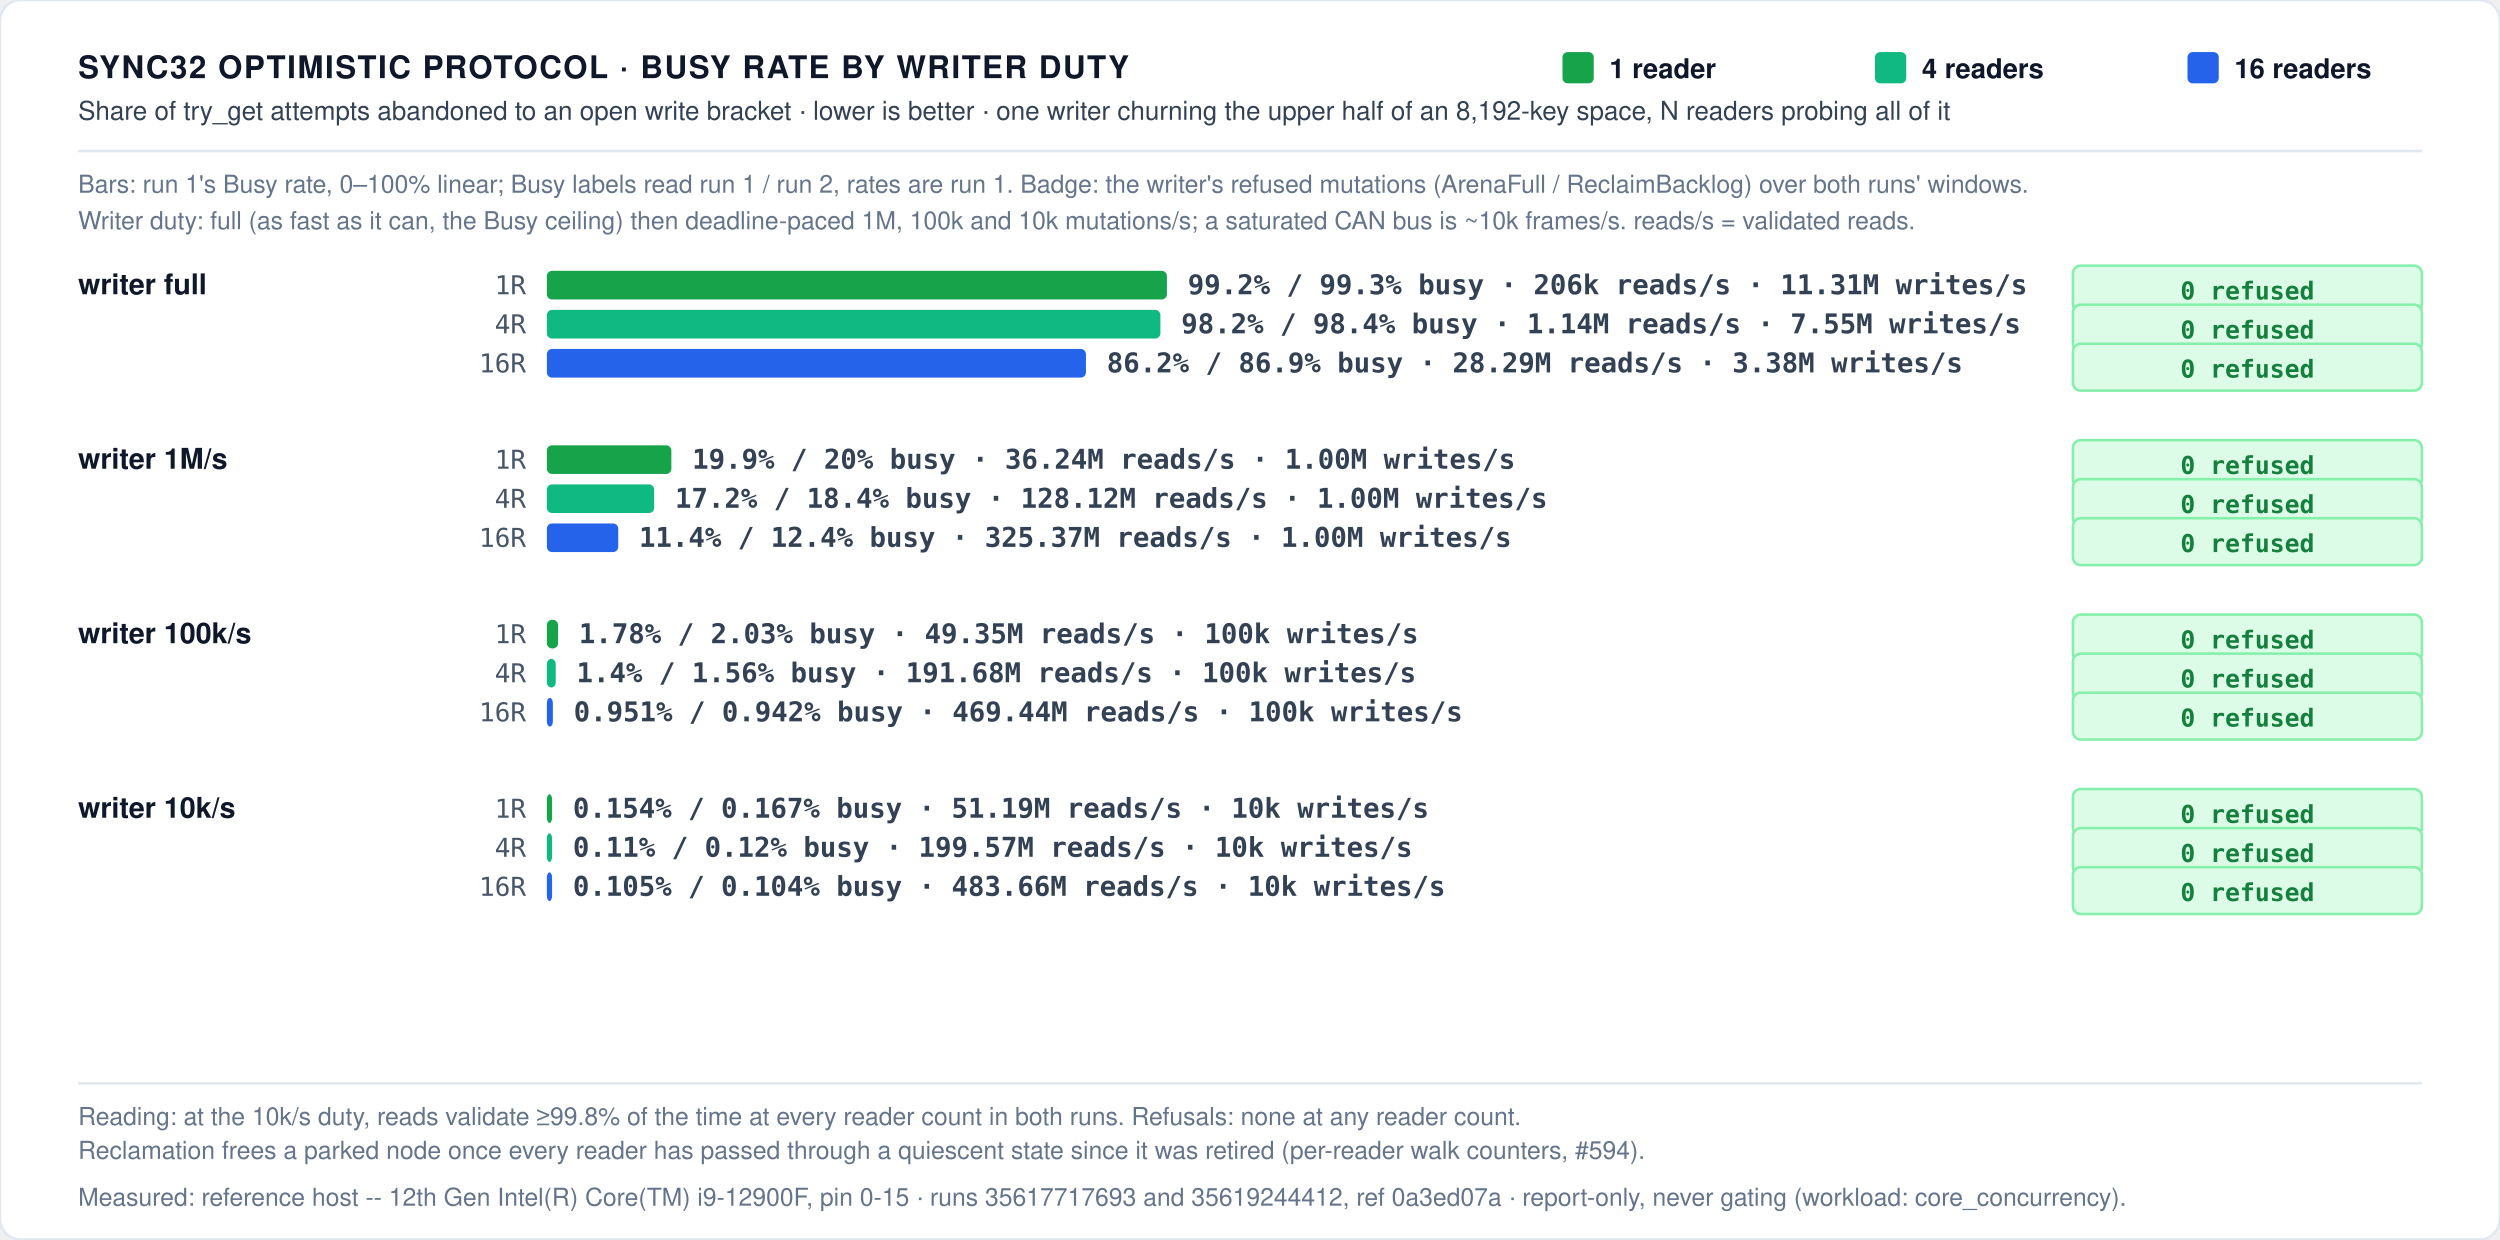
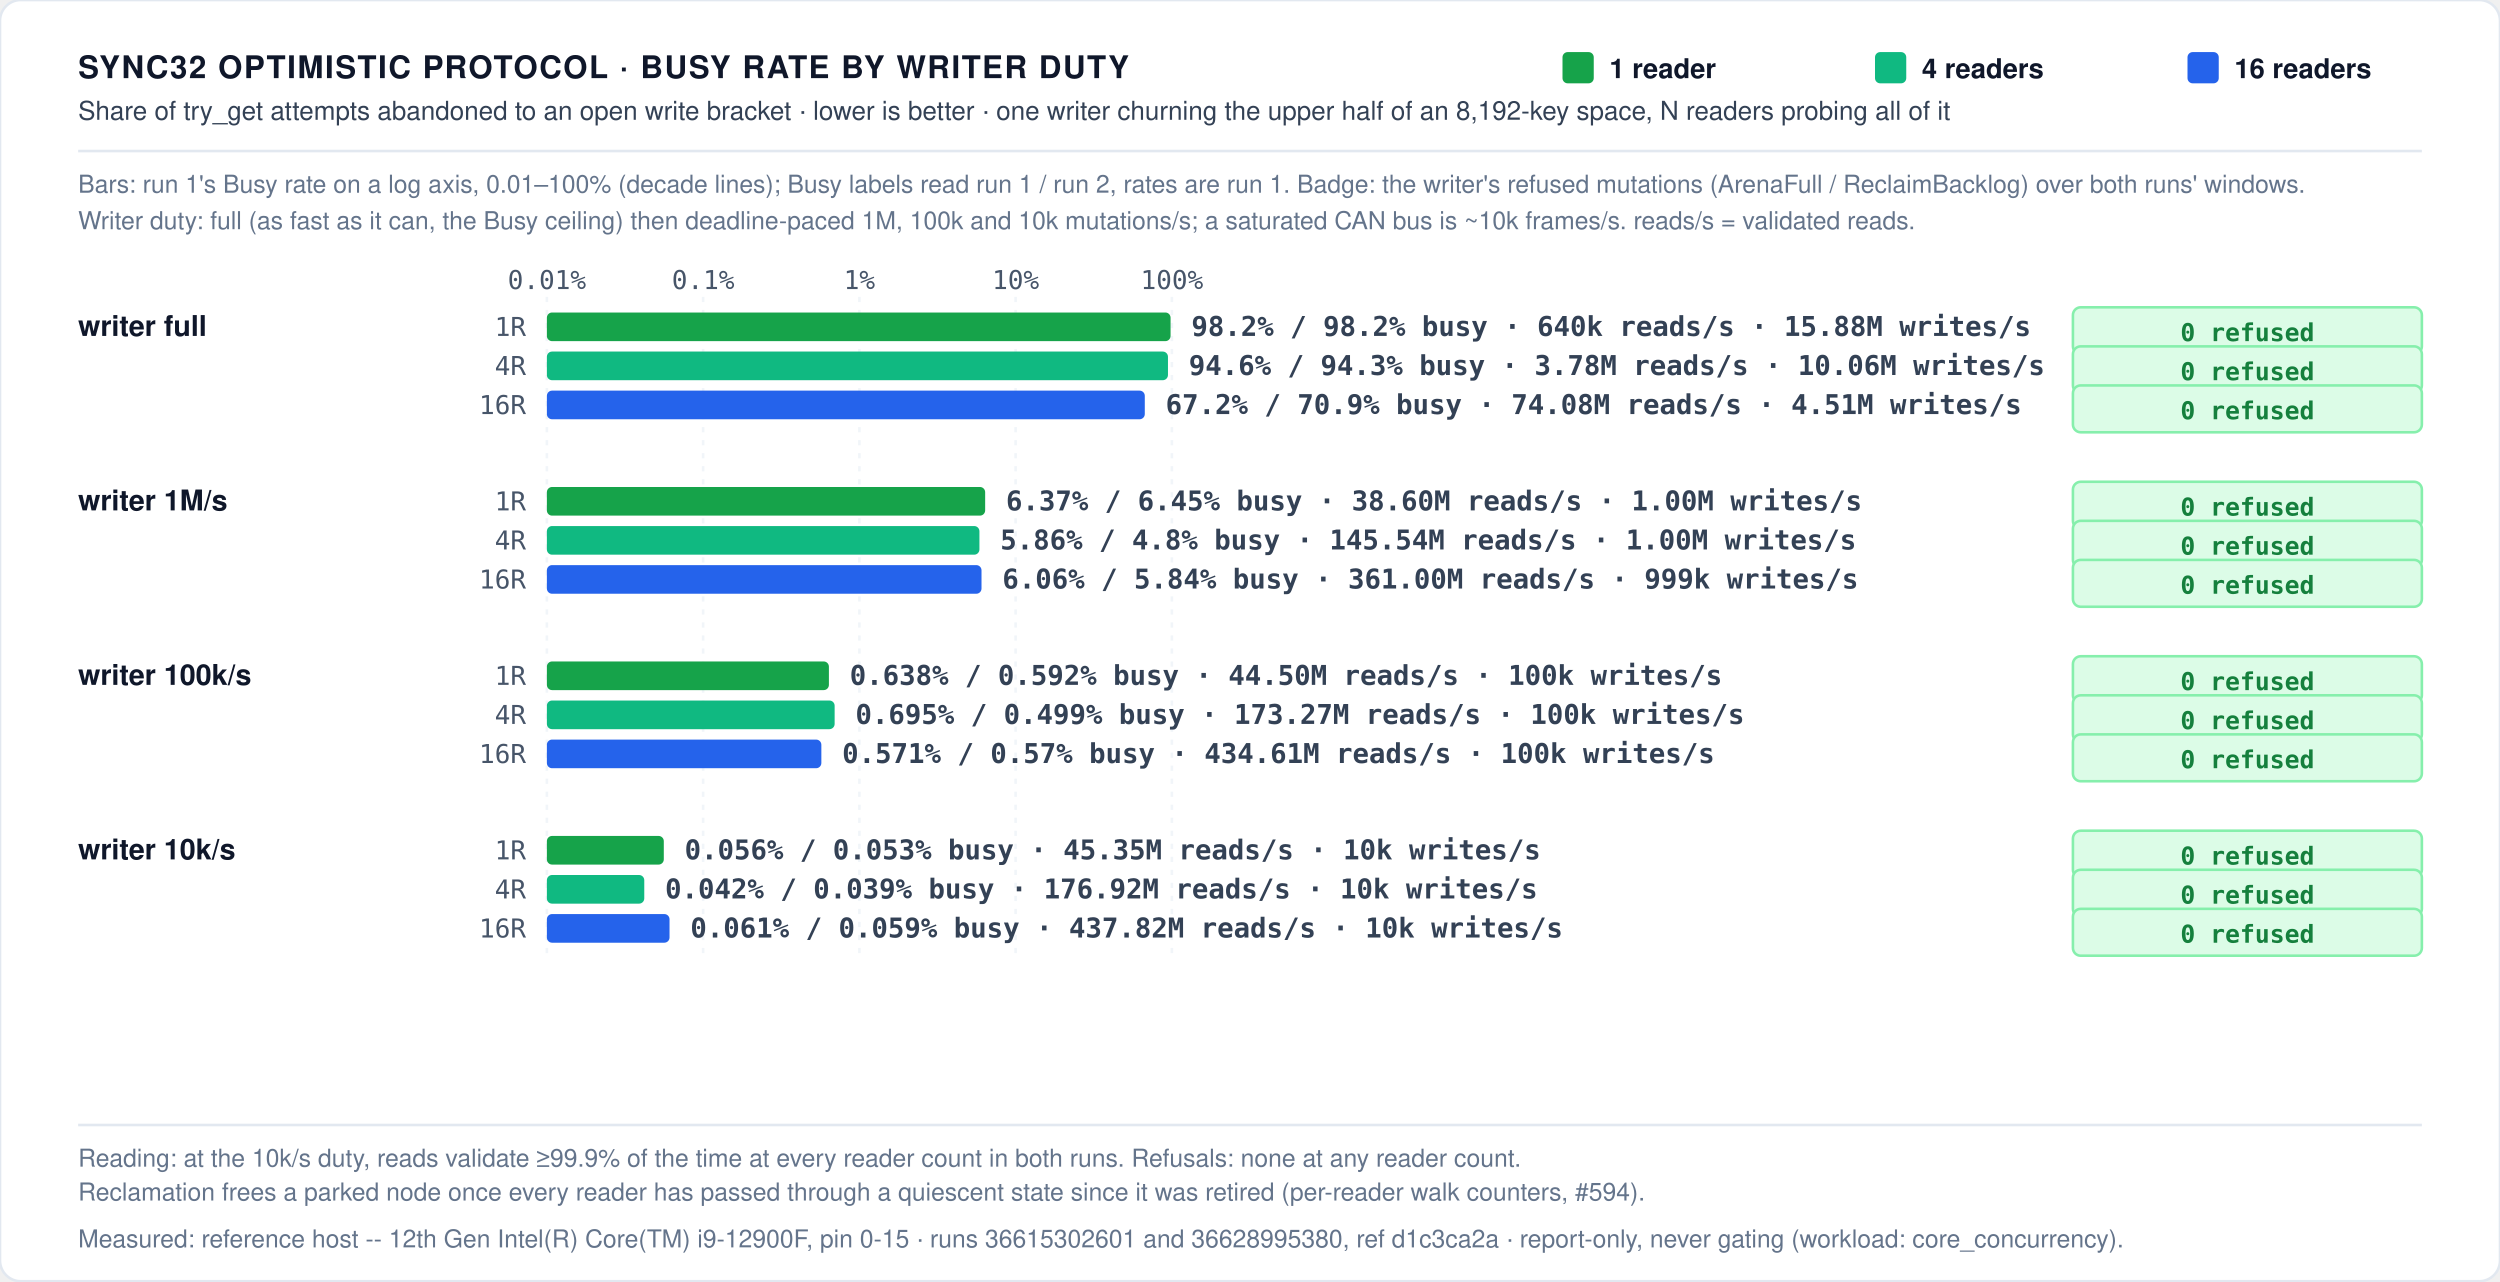
- <svg xmlns="http://www.w3.org/2000/svg" role="img" viewBox="0 0 960 476" width="100%" height="100%">
+ <svg xmlns="http://www.w3.org/2000/svg" role="img" viewBox="0 0 960 492" width="100%" height="100%">
  <defs>
    <style>
      /* Light theme by default for maximum contrast on the web. */
      .bg { fill: #ffffff; }
      .border { stroke: #e2e8f0; stroke-width: 1px; fill: none; }
      .grid { stroke: #f1f5f9; stroke-width: 1px; stroke-dasharray: 2,3; }
      .axis { stroke: #cbd5e1; stroke-width: 1.5px; }
      .divider { stroke: #e2e8f0; stroke-width: 1px; }

      .t-title { font-family: -apple-system, BlinkMacSystemFont, "Segoe UI", Helvetica, Arial, sans-serif; font-size: 12px; font-weight: 700; letter-spacing: 0.6px; fill: #0f172a; text-transform: uppercase; }
      .t-chart-title { font-family: -apple-system, BlinkMacSystemFont, "Segoe UI", Helvetica, Arial, sans-serif; font-size: 11.5px; font-weight: 700; letter-spacing: 0.6px; fill: #0f172a; text-transform: uppercase; }
      .t-sub { font-family: -apple-system, BlinkMacSystemFont, "Segoe UI", Helvetica, Arial, sans-serif; font-size: 10px; font-weight: 500; fill: #334155; }
      .t-note { font-family: -apple-system, BlinkMacSystemFont, "Segoe UI", Helvetica, Arial, sans-serif; font-size: 9.5px; font-weight: 500; fill: #64748b; }
      .t-unit { font-family: ui-monospace, SFMono-Regular, Menlo, monospace; font-size: 10px; font-weight: 600; fill: #475569; }
      .t-axis-label { font-family: ui-monospace, SFMono-Regular, Menlo, monospace; font-size: 10px; font-weight: 500; fill: #475569; }
      .t-bar-label { font-family: -apple-system, BlinkMacSystemFont, "Segoe UI", Helvetica, Arial, sans-serif; font-size: 11px; font-weight: 700; fill: #0f172a; }
      .t-legend { font-family: -apple-system, BlinkMacSystemFont, "Segoe UI", Helvetica, Arial, sans-serif; font-size: 10.5px; font-weight: 600; fill: #0f172a; }
      .t-win { fill: #15803d; font-weight: 700; }
      .t-loss { fill: #b45309; font-weight: 700; }

      .t-val-accent { font-family: ui-monospace, SFMono-Regular, Menlo, monospace; font-size: 11px; font-weight: 700; fill: #15803d; text-anchor: middle; }
      .t-val-blue { font-family: ui-monospace, SFMono-Regular, Menlo, monospace; font-size: 11px; font-weight: 600; fill: #2563eb; text-anchor: middle; }
      .t-val-muted { font-family: ui-monospace, SFMono-Regular, Menlo, monospace; font-size: 11px; font-weight: 600; fill: #334155; text-anchor: middle; }
      .t-row-accent { font-family: ui-monospace, SFMono-Regular, Menlo, monospace; font-size: 10.5px; font-weight: 700; fill: #15803d; }
      .t-row-muted { font-family: ui-monospace, SFMono-Regular, Menlo, monospace; font-size: 10.5px; font-weight: 600; fill: #334155; }

      .b-expanse { fill: #16a34a; }
      .b-expanse-alt { fill: #10b981; }
      .b-hash { fill: #2563eb; }
      .b-btree { fill: #64748b; }
      .b-skipmap { fill: #94a3b8; }
      .b-other { fill: #64748b; }

      .badge-win { fill: #dcfce7; stroke: #86efac; stroke-width: 1px; rx: 3px; }
      .badge-win-text { font-family: ui-monospace, SFMono-Regular, Menlo, monospace; font-size: 9.5px; font-weight: 700; fill: #15803d; text-anchor: middle; }
      .badge-loss { fill: #fef3c7; stroke: #fcd34d; stroke-width: 1px; rx: 3px; }
      .badge-loss-text { font-family: ui-monospace, SFMono-Regular, Menlo, monospace; font-size: 9.5px; font-weight: 700; fill: #b45309; text-anchor: middle; }

      @media (prefers-color-scheme: dark) {
        .bg { fill: #0d1117; }
        .border { stroke: #30363d; }
        .grid { stroke: #21262d; }
        .axis { stroke: #484f58; }
        .divider { stroke: #21262d; }
        .t-title { fill: #f0f6fc; }
        .t-chart-title { fill: #f0f6fc; }
        .t-sub { fill: #94a3b8; }
        .t-note { fill: #94a3b8; }
        .t-unit { fill: #94a3b8; }
        .t-axis-label { fill: #94a3b8; }
        .t-bar-label { fill: #f8fafc; }
        .t-legend { fill: #f8fafc; }
        .t-win { fill: #4ade80; }
        .t-loss { fill: #fcd34d; }
        .t-val-accent { fill: #4ade80; }
        .t-val-blue { fill: #38bdf8; }
        .t-val-muted { fill: #e2e8f0; }
        .t-row-accent { fill: #4ade80; }
        .t-row-muted { fill: #e2e8f0; }
        .b-expanse { fill: #22c55e; }
        .b-expanse-alt { fill: #34d399; }
        .b-hash { fill: #3b82f6; }
        .b-btree { fill: #64748b; }
        .b-skipmap { fill: #475569; }
        .b-other { fill: #64748b; }
        .badge-win { fill: #064e3b; stroke: #059669; }
        .badge-win-text { fill: #6ee7b7; }
        .badge-loss { fill: #451a03; stroke: #d97706; }
        .badge-loss-text { fill: #fcd34d; }
      }

      :root[data-theme="dark"] .bg, [data-theme="dark"] .bg { fill: #0d1117; }
      :root[data-theme="dark"] .border, [data-theme="dark"] .border { stroke: #30363d; }
      :root[data-theme="dark"] .grid, [data-theme="dark"] .grid { stroke: #21262d; }
      :root[data-theme="dark"] .axis, [data-theme="dark"] .axis { stroke: #484f58; }
      :root[data-theme="dark"] .divider, [data-theme="dark"] .divider { stroke: #21262d; }
      :root[data-theme="dark"] .t-title, [data-theme="dark"] .t-title { fill: #f0f6fc; }
      :root[data-theme="dark"] .t-chart-title, [data-theme="dark"] .t-chart-title { fill: #f0f6fc; }
      :root[data-theme="dark"] .t-sub, [data-theme="dark"] .t-sub { fill: #94a3b8; }
      :root[data-theme="dark"] .t-note, [data-theme="dark"] .t-note { fill: #94a3b8; }
      :root[data-theme="dark"] .t-unit, [data-theme="dark"] .t-unit { fill: #94a3b8; }
      :root[data-theme="dark"] .t-axis-label, [data-theme="dark"] .t-axis-label { fill: #94a3b8; }
      :root[data-theme="dark"] .t-bar-label, [data-theme="dark"] .t-bar-label { fill: #f8fafc; }
      :root[data-theme="dark"] .t-legend, [data-theme="dark"] .t-legend { fill: #f8fafc; }
      :root[data-theme="dark"] .t-win, [data-theme="dark"] .t-win { fill: #4ade80; }
      :root[data-theme="dark"] .t-loss, [data-theme="dark"] .t-loss { fill: #fcd34d; }
      :root[data-theme="dark"] .t-val-accent, [data-theme="dark"] .t-val-accent { fill: #4ade80; }
      :root[data-theme="dark"] .t-val-blue, [data-theme="dark"] .t-val-blue { fill: #38bdf8; }
      :root[data-theme="dark"] .t-val-muted, [data-theme="dark"] .t-val-muted { fill: #e2e8f0; }
      :root[data-theme="dark"] .t-row-accent, [data-theme="dark"] .t-row-accent { fill: #4ade80; }
      :root[data-theme="dark"] .t-row-muted, [data-theme="dark"] .t-row-muted { fill: #e2e8f0; }
      :root[data-theme="dark"] .b-expanse, [data-theme="dark"] .b-expanse { fill: #22c55e; }
      :root[data-theme="dark"] .b-expanse-alt, [data-theme="dark"] .b-expanse-alt { fill: #34d399; }
      :root[data-theme="dark"] .b-hash, [data-theme="dark"] .b-hash { fill: #3b82f6; }
      :root[data-theme="dark"] .b-btree, [data-theme="dark"] .b-btree { fill: #64748b; }
      :root[data-theme="dark"] .b-skipmap, [data-theme="dark"] .b-skipmap { fill: #475569; }
      :root[data-theme="dark"] .b-other, [data-theme="dark"] .b-other { fill: #64748b; }
      :root[data-theme="dark"] .badge-win, [data-theme="dark"] .badge-win { fill: #064e3b; stroke: #059669; }
      :root[data-theme="dark"] .badge-win-text, [data-theme="dark"] .badge-win-text { fill: #6ee7b7; }
      :root[data-theme="dark"] .badge-loss, [data-theme="dark"] .badge-loss { fill: #451a03; stroke: #d97706; }
      :root[data-theme="dark"] .badge-loss-text, [data-theme="dark"] .badge-loss-text { fill: #fcd34d; }
    </style>
  </defs>
  <rect width="100%" height="100%" class="bg" rx="8" />
  <rect width="100%" height="100%" class="border" rx="8" />
  <text x="30" y="30" class="t-title">SYNC32 OPTIMISTIC PROTOCOL · BUSY RATE BY WRITER DUTY</text>
  <text x="30" y="46" class="t-sub">Share of try_get attempts abandoned to an open write bracket · lower is better · one writer churning the upper half of an 8,192-key space, N readers probing all of it</text>
  <g transform="translate(600, 20)">
    <rect x="0" y="0" width="12" height="12" rx="2" class="b-expanse" />
    <text x="18" y="10" class="t-legend">1 reader</text>
    <rect x="120" y="0" width="12" height="12" rx="2" class="b-expanse-alt" />
    <text x="138" y="10" class="t-legend">4 readers</text>
    <rect x="240" y="0" width="12" height="12" rx="2" class="b-hash" />
    <text x="258" y="10" class="t-legend">16 readers</text>
  </g>
  <line x1="30" y1="58" x2="930" y2="58" class="divider" />
-   <text x="30" y="74" class="t-note">Bars: run 1's Busy rate, 0–100% linear; Busy labels read run 1 / run 2, rates are run 1. Badge: the writer's refused mutations (ArenaFull / ReclaimBacklog) over both runs' windows.</text>
+   <text x="30" y="74" class="t-note">Bars: run 1's Busy rate on a log axis, 0.01–100% (decade lines); Busy labels read run 1 / run 2, rates are run 1. Badge: the writer's refused mutations (ArenaFull / ReclaimBacklog) over both runs' windows.</text>
  <text x="30" y="88" class="t-note">Writer duty: full (as fast as it can, the Busy ceiling) then deadline-paced 1M, 100k and 10k mutations/s; a saturated CAN bus is ~10k frames/s. reads/s = validated reads.</text>
-   <text x="30" y="113" class="t-bar-label">writer full</text>
-   <text x="202.0" y="113" class="t-axis-label" text-anchor="end">1R</text>
-   <rect x="210.0" y="104" width="238.1" height="11" rx="2" class="b-expanse" />
-   <text x="456.1" y="113" class="t-row-muted">99.2% / 99.3% busy · 206k reads/s · 11.31M writes/s</text>
-   <rect x="796.0" y="102" width="134.0" height="18" class="badge-win" />
-   <text x="863.0" y="115" class="badge-win-text">0 refused</text>
-   <text x="202.0" y="128" class="t-axis-label" text-anchor="end">4R</text>
-   <rect x="210.0" y="119" width="235.6" height="11" rx="2" class="b-expanse-alt" />
-   <text x="453.6" y="128" class="t-row-muted">98.2% / 98.4% busy · 1.14M reads/s · 7.55M writes/s</text>
-   <rect x="796.0" y="117" width="134.0" height="18" class="badge-win" />
-   <text x="863.0" y="130" class="badge-win-text">0 refused</text>
-   <text x="202.0" y="143" class="t-axis-label" text-anchor="end">16R</text>
-   <rect x="210.0" y="134" width="207.0" height="11" rx="2" class="b-hash" />
-   <text x="425.0" y="143" class="t-row-muted">86.2% / 86.9% busy · 28.29M reads/s · 3.38M writes/s</text>
-   <rect x="796.0" y="132" width="134.0" height="18" class="badge-win" />
-   <text x="863.0" y="145" class="badge-win-text">0 refused</text>
-   <text x="30" y="180" class="t-bar-label">writer 1M/s</text>
-   <text x="202.0" y="180" class="t-axis-label" text-anchor="end">1R</text>
-   <rect x="210.0" y="171" width="47.8" height="11" rx="2" class="b-expanse" />
-   <text x="265.8" y="180" class="t-row-muted">19.9% / 20% busy · 36.24M reads/s · 1.00M writes/s</text>
-   <rect x="796.0" y="169" width="134.0" height="18" class="badge-win" />
-   <text x="863.0" y="182" class="badge-win-text">0 refused</text>
-   <text x="202.0" y="195" class="t-axis-label" text-anchor="end">4R</text>
-   <rect x="210.0" y="186" width="41.2" height="11" rx="2" class="b-expanse-alt" />
-   <text x="259.2" y="195" class="t-row-muted">17.2% / 18.4% busy · 128.12M reads/s · 1.00M writes/s</text>
-   <rect x="796.0" y="184" width="134.0" height="18" class="badge-win" />
-   <text x="863.0" y="197" class="badge-win-text">0 refused</text>
-   <text x="202.0" y="210" class="t-axis-label" text-anchor="end">16R</text>
-   <rect x="210.0" y="201" width="27.4" height="11" rx="2" class="b-hash" />
-   <text x="245.4" y="210" class="t-row-muted">11.4% / 12.4% busy · 325.37M reads/s · 1.00M writes/s</text>
-   <rect x="796.0" y="199" width="134.0" height="18" class="badge-win" />
-   <text x="863.0" y="212" class="badge-win-text">0 refused</text>
-   <text x="30" y="247" class="t-bar-label">writer 100k/s</text>
-   <text x="202.0" y="247" class="t-axis-label" text-anchor="end">1R</text>
-   <rect x="210.0" y="238" width="4.3" height="11" rx="2" class="b-expanse" />
-   <text x="222.3" y="247" class="t-row-muted">1.78% / 2.03% busy · 49.35M reads/s · 100k writes/s</text>
-   <rect x="796.0" y="236" width="134.0" height="18" class="badge-win" />
-   <text x="863.0" y="249" class="badge-win-text">0 refused</text>
-   <text x="202.0" y="262" class="t-axis-label" text-anchor="end">4R</text>
-   <rect x="210.0" y="253" width="3.4" height="11" rx="2" class="b-expanse-alt" />
-   <text x="221.4" y="262" class="t-row-muted">1.4% / 1.56% busy · 191.68M reads/s · 100k writes/s</text>
-   <rect x="796.0" y="251" width="134.0" height="18" class="badge-win" />
-   <text x="863.0" y="264" class="badge-win-text">0 refused</text>
-   <text x="202.0" y="277" class="t-axis-label" text-anchor="end">16R</text>
-   <rect x="210.0" y="268" width="2.3" height="11" rx="2" class="b-hash" />
-   <text x="220.3" y="277" class="t-row-muted">0.951% / 0.942% busy · 469.44M reads/s · 100k writes/s</text>
-   <rect x="796.0" y="266" width="134.0" height="18" class="badge-win" />
-   <text x="863.0" y="279" class="badge-win-text">0 refused</text>
-   <text x="30" y="314" class="t-bar-label">writer 10k/s</text>
-   <text x="202.0" y="314" class="t-axis-label" text-anchor="end">1R</text>
-   <rect x="210.0" y="305" width="2.0" height="11" rx="2" class="b-expanse" />
-   <text x="220.0" y="314" class="t-row-muted">0.154% / 0.167% busy · 51.19M reads/s · 10k writes/s</text>
-   <rect x="796.0" y="303" width="134.0" height="18" class="badge-win" />
-   <text x="863.0" y="316" class="badge-win-text">0 refused</text>
-   <text x="202.0" y="329" class="t-axis-label" text-anchor="end">4R</text>
-   <rect x="210.0" y="320" width="2.0" height="11" rx="2" class="b-expanse-alt" />
-   <text x="220.0" y="329" class="t-row-muted">0.11% / 0.12% busy · 199.57M reads/s · 10k writes/s</text>
-   <rect x="796.0" y="318" width="134.0" height="18" class="badge-win" />
-   <text x="863.0" y="331" class="badge-win-text">0 refused</text>
-   <text x="202.0" y="344" class="t-axis-label" text-anchor="end">16R</text>
-   <rect x="210.0" y="335" width="2.0" height="11" rx="2" class="b-hash" />
-   <text x="220.0" y="344" class="t-row-muted">0.105% / 0.104% busy · 483.66M reads/s · 10k writes/s</text>
-   <rect x="796.0" y="333" width="134.0" height="18" class="badge-win" />
-   <text x="863.0" y="346" class="badge-win-text">0 refused</text>
-   <line x1="30" y1="416" x2="930" y2="416" class="divider" />
-   <text x="30" y="432" class="t-note">Reading: at the 10k/s duty, reads validate ≥99.8% of the time at every reader count in both runs. Refusals: none at any reader count.</text>
-   <text x="30" y="445" class="t-note">Reclamation frees a parked node once every reader has passed through a quiescent state since it was retired (per-reader walk counters, #594).</text>
-   <text x="30" y="463" class="t-note">Measured: reference host -- 12th Gen Intel(R) Core(TM) i9-12900F, pin 0-15 · runs 35617717693 and 35619244412, ref 0a3ed07a · report-only, never gating (workload: core_concurrency).</text>
+   <line x1="210.0" y1="114" x2="210.0" y2="366" class="grid" />
+   <text x="210.0" y="111" class="t-axis-label" text-anchor="middle">0.01%</text>
+   <line x1="270.0" y1="114" x2="270.0" y2="366" class="grid" />
+   <text x="270.0" y="111" class="t-axis-label" text-anchor="middle">0.1%</text>
+   <line x1="330.0" y1="114" x2="330.0" y2="366" class="grid" />
+   <text x="330.0" y="111" class="t-axis-label" text-anchor="middle">1%</text>
+   <line x1="390.0" y1="114" x2="390.0" y2="366" class="grid" />
+   <text x="390.0" y="111" class="t-axis-label" text-anchor="middle">10%</text>
+   <line x1="450.0" y1="114" x2="450.0" y2="366" class="grid" />
+   <text x="450.0" y="111" class="t-axis-label" text-anchor="middle">100%</text>
+   <text x="30" y="129" class="t-bar-label">writer full</text>
+   <text x="202.0" y="129" class="t-axis-label" text-anchor="end">1R</text>
+   <rect x="210.0" y="120" width="239.5" height="11" rx="2" class="b-expanse" />
+   <text x="457.5" y="129" class="t-row-muted">98.2% / 98.2% busy · 640k reads/s · 15.88M writes/s</text>
+   <rect x="796.0" y="118" width="134.0" height="18" class="badge-win" />
+   <text x="863.0" y="131" class="badge-win-text">0 refused</text>
+   <text x="202.0" y="144" class="t-axis-label" text-anchor="end">4R</text>
+   <rect x="210.0" y="135" width="238.5" height="11" rx="2" class="b-expanse-alt" />
+   <text x="456.5" y="144" class="t-row-muted">94.6% / 94.3% busy · 3.78M reads/s · 10.06M writes/s</text>
+   <rect x="796.0" y="133" width="134.0" height="18" class="badge-win" />
+   <text x="863.0" y="146" class="badge-win-text">0 refused</text>
+   <text x="202.0" y="159" class="t-axis-label" text-anchor="end">16R</text>
+   <rect x="210.0" y="150" width="229.6" height="11" rx="2" class="b-hash" />
+   <text x="447.6" y="159" class="t-row-muted">67.2% / 70.9% busy · 74.08M reads/s · 4.51M writes/s</text>
+   <rect x="796.0" y="148" width="134.0" height="18" class="badge-win" />
+   <text x="863.0" y="161" class="badge-win-text">0 refused</text>
+   <text x="30" y="196" class="t-bar-label">writer 1M/s</text>
+   <text x="202.0" y="196" class="t-axis-label" text-anchor="end">1R</text>
+   <rect x="210.0" y="187" width="168.3" height="11" rx="2" class="b-expanse" />
+   <text x="386.3" y="196" class="t-row-muted">6.37% / 6.45% busy · 38.60M reads/s · 1.00M writes/s</text>
+   <rect x="796.0" y="185" width="134.0" height="18" class="badge-win" />
+   <text x="863.0" y="198" class="badge-win-text">0 refused</text>
+   <text x="202.0" y="211" class="t-axis-label" text-anchor="end">4R</text>
+   <rect x="210.0" y="202" width="166.1" height="11" rx="2" class="b-expanse-alt" />
+   <text x="384.1" y="211" class="t-row-muted">5.86% / 4.8% busy · 145.54M reads/s · 1.00M writes/s</text>
+   <rect x="796.0" y="200" width="134.0" height="18" class="badge-win" />
+   <text x="863.0" y="213" class="badge-win-text">0 refused</text>
+   <text x="202.0" y="226" class="t-axis-label" text-anchor="end">16R</text>
+   <rect x="210.0" y="217" width="166.9" height="11" rx="2" class="b-hash" />
+   <text x="384.9" y="226" class="t-row-muted">6.06% / 5.84% busy · 361.00M reads/s · 999k writes/s</text>
+   <rect x="796.0" y="215" width="134.0" height="18" class="badge-win" />
+   <text x="863.0" y="228" class="badge-win-text">0 refused</text>
+   <text x="30" y="263" class="t-bar-label">writer 100k/s</text>
+   <text x="202.0" y="263" class="t-axis-label" text-anchor="end">1R</text>
+   <rect x="210.0" y="254" width="108.3" height="11" rx="2" class="b-expanse" />
+   <text x="326.3" y="263" class="t-row-muted">0.638% / 0.592% busy · 44.50M reads/s · 100k writes/s</text>
+   <rect x="796.0" y="252" width="134.0" height="18" class="badge-win" />
+   <text x="863.0" y="265" class="badge-win-text">0 refused</text>
+   <text x="202.0" y="278" class="t-axis-label" text-anchor="end">4R</text>
+   <rect x="210.0" y="269" width="110.5" height="11" rx="2" class="b-expanse-alt" />
+   <text x="328.5" y="278" class="t-row-muted">0.695% / 0.499% busy · 173.27M reads/s · 100k writes/s</text>
+   <rect x="796.0" y="267" width="134.0" height="18" class="badge-win" />
+   <text x="863.0" y="280" class="badge-win-text">0 refused</text>
+   <text x="202.0" y="293" class="t-axis-label" text-anchor="end">16R</text>
+   <rect x="210.0" y="284" width="105.4" height="11" rx="2" class="b-hash" />
+   <text x="323.4" y="293" class="t-row-muted">0.571% / 0.57% busy · 434.61M reads/s · 100k writes/s</text>
+   <rect x="796.0" y="282" width="134.0" height="18" class="badge-win" />
+   <text x="863.0" y="295" class="badge-win-text">0 refused</text>
+   <text x="30" y="330" class="t-bar-label">writer 10k/s</text>
+   <text x="202.0" y="330" class="t-axis-label" text-anchor="end">1R</text>
+   <rect x="210.0" y="321" width="44.9" height="11" rx="2" class="b-expanse" />
+   <text x="262.9" y="330" class="t-row-muted">0.056% / 0.053% busy · 45.35M reads/s · 10k writes/s</text>
+   <rect x="796.0" y="319" width="134.0" height="18" class="badge-win" />
+   <text x="863.0" y="332" class="badge-win-text">0 refused</text>
+   <text x="202.0" y="345" class="t-axis-label" text-anchor="end">4R</text>
+   <rect x="210.0" y="336" width="37.4" height="11" rx="2" class="b-expanse-alt" />
+   <text x="255.4" y="345" class="t-row-muted">0.042% / 0.039% busy · 176.92M reads/s · 10k writes/s</text>
+   <rect x="796.0" y="334" width="134.0" height="18" class="badge-win" />
+   <text x="863.0" y="347" class="badge-win-text">0 refused</text>
+   <text x="202.0" y="360" class="t-axis-label" text-anchor="end">16R</text>
+   <rect x="210.0" y="351" width="47.1" height="11" rx="2" class="b-hash" />
+   <text x="265.1" y="360" class="t-row-muted">0.061% / 0.059% busy · 437.82M reads/s · 10k writes/s</text>
+   <rect x="796.0" y="349" width="134.0" height="18" class="badge-win" />
+   <text x="863.0" y="362" class="badge-win-text">0 refused</text>
+   <line x1="30" y1="432" x2="930" y2="432" class="divider" />
+   <text x="30" y="448" class="t-note">Reading: at the 10k/s duty, reads validate ≥99.9% of the time at every reader count in both runs. Refusals: none at any reader count.</text>
+   <text x="30" y="461" class="t-note">Reclamation frees a parked node once every reader has passed through a quiescent state since it was retired (per-reader walk counters, #594).</text>
+   <text x="30" y="479" class="t-note">Measured: reference host -- 12th Gen Intel(R) Core(TM) i9-12900F, pin 0-15 · runs 36615302601 and 36628995380, ref d1c3ca2a · report-only, never gating (workload: core_concurrency).</text>
</svg>
